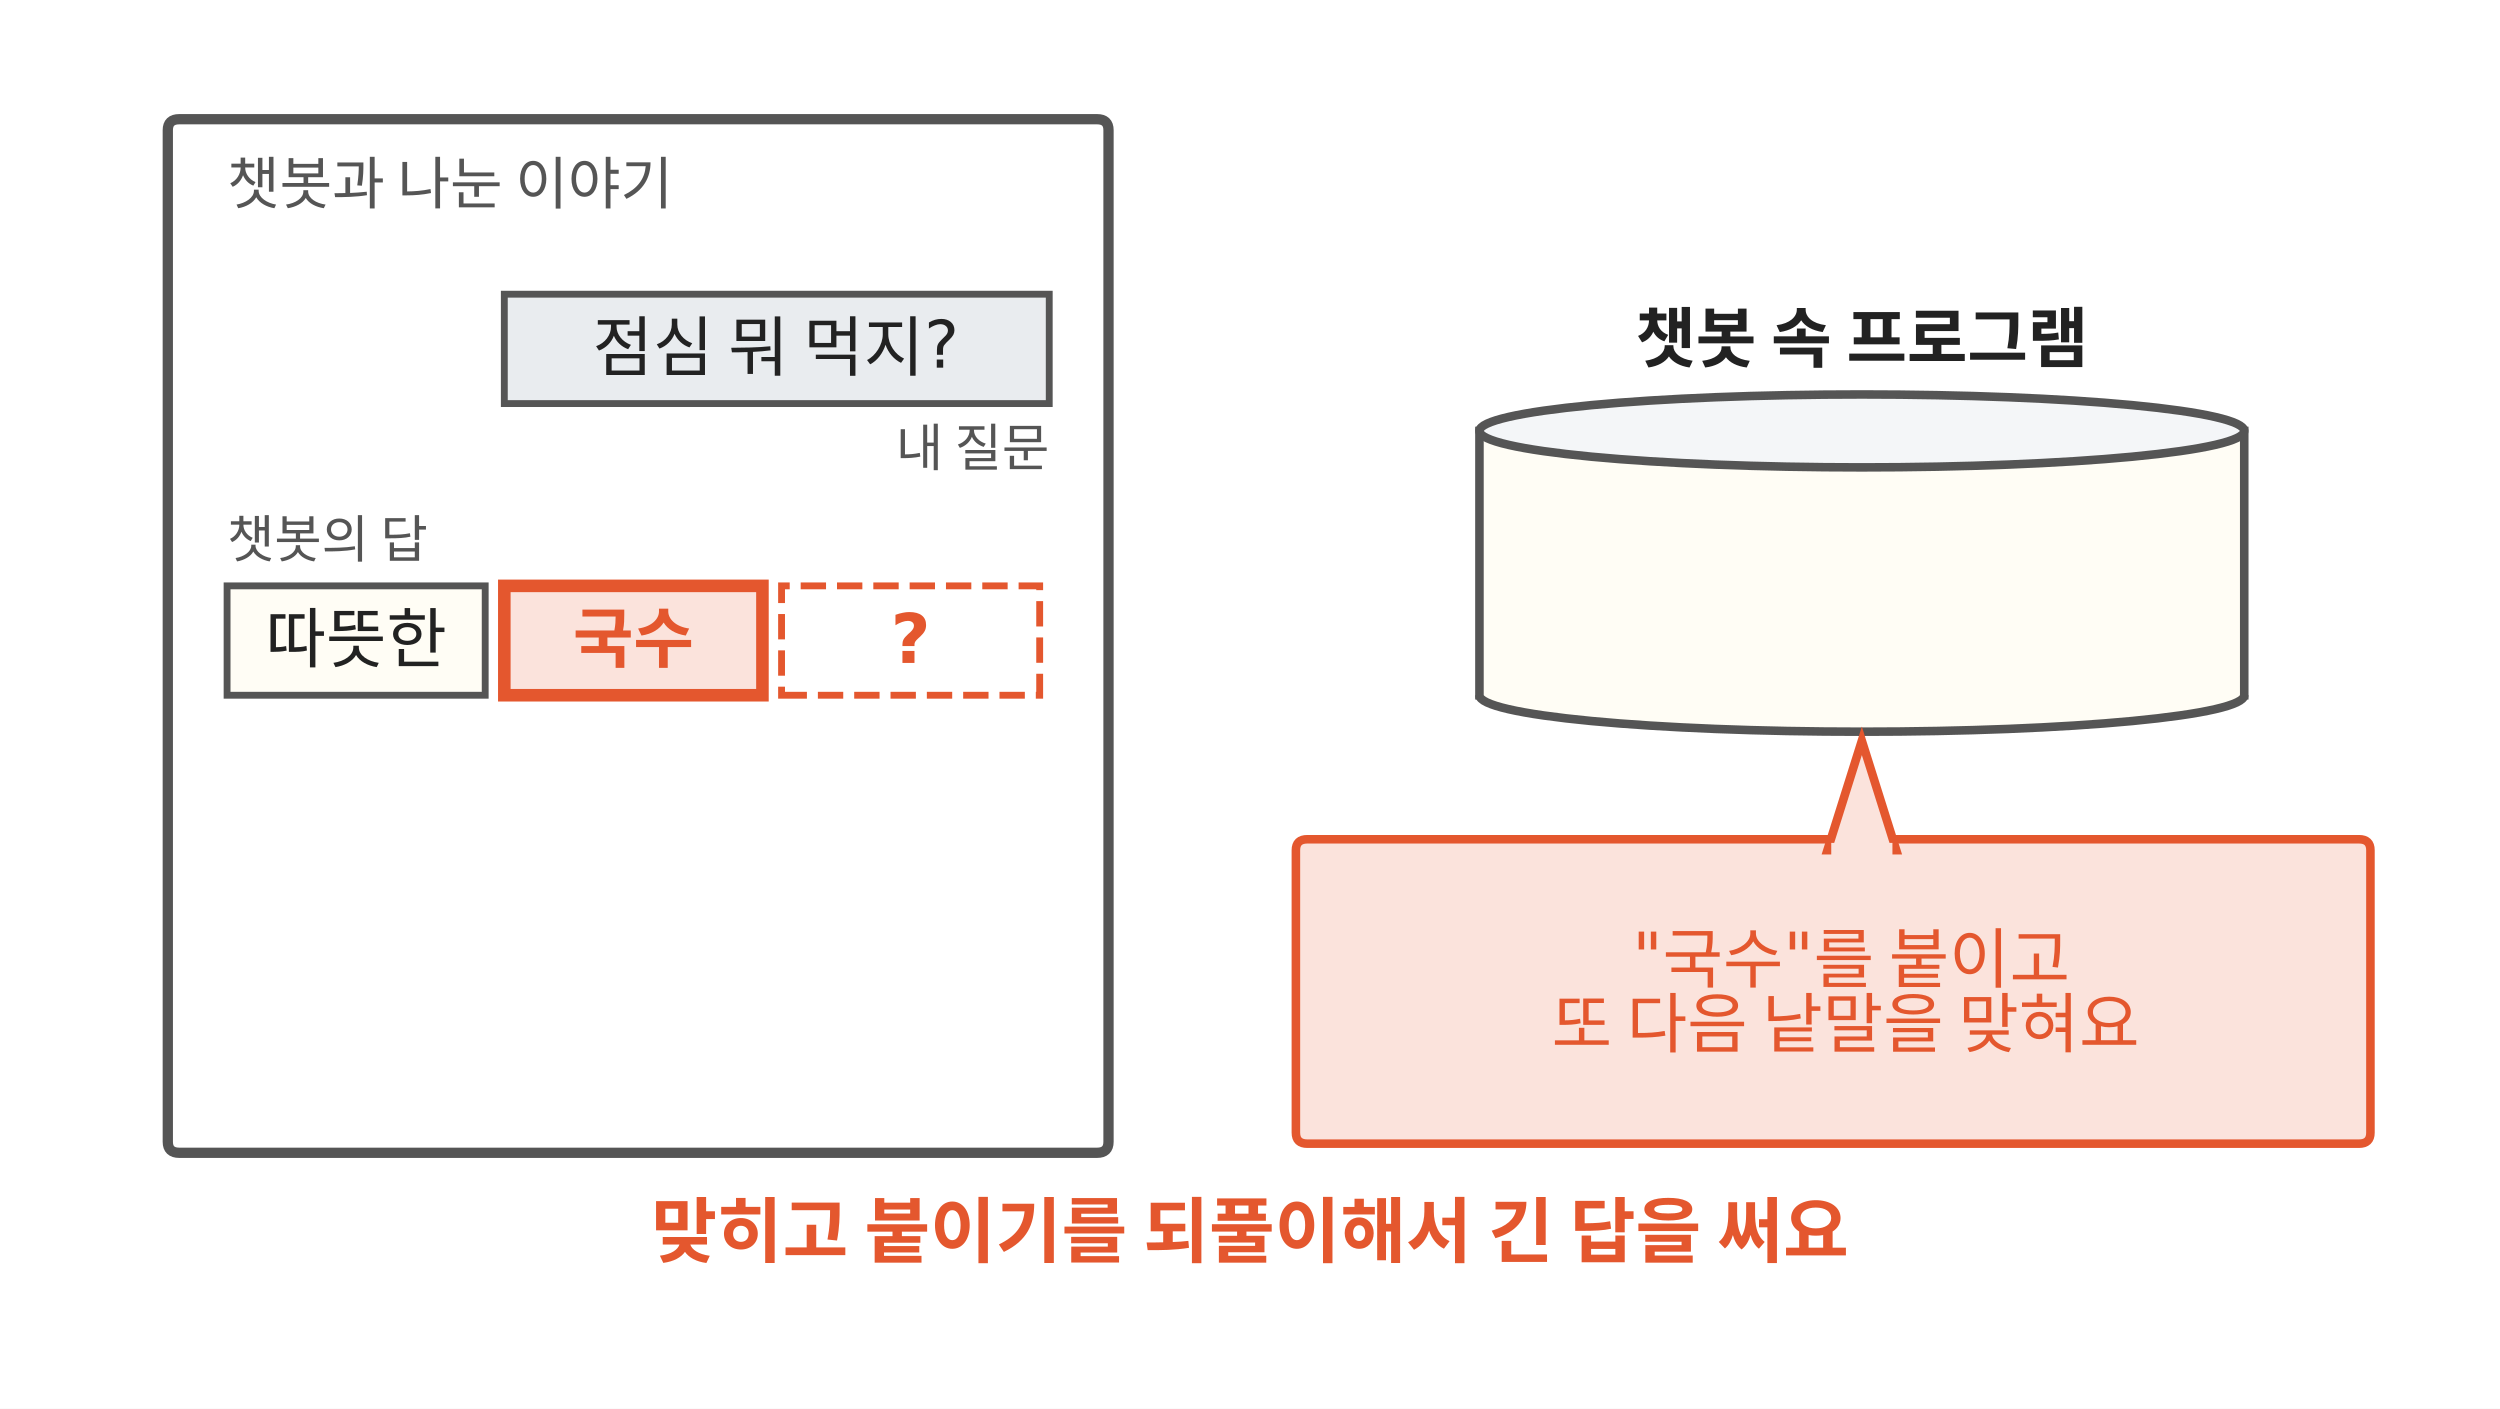
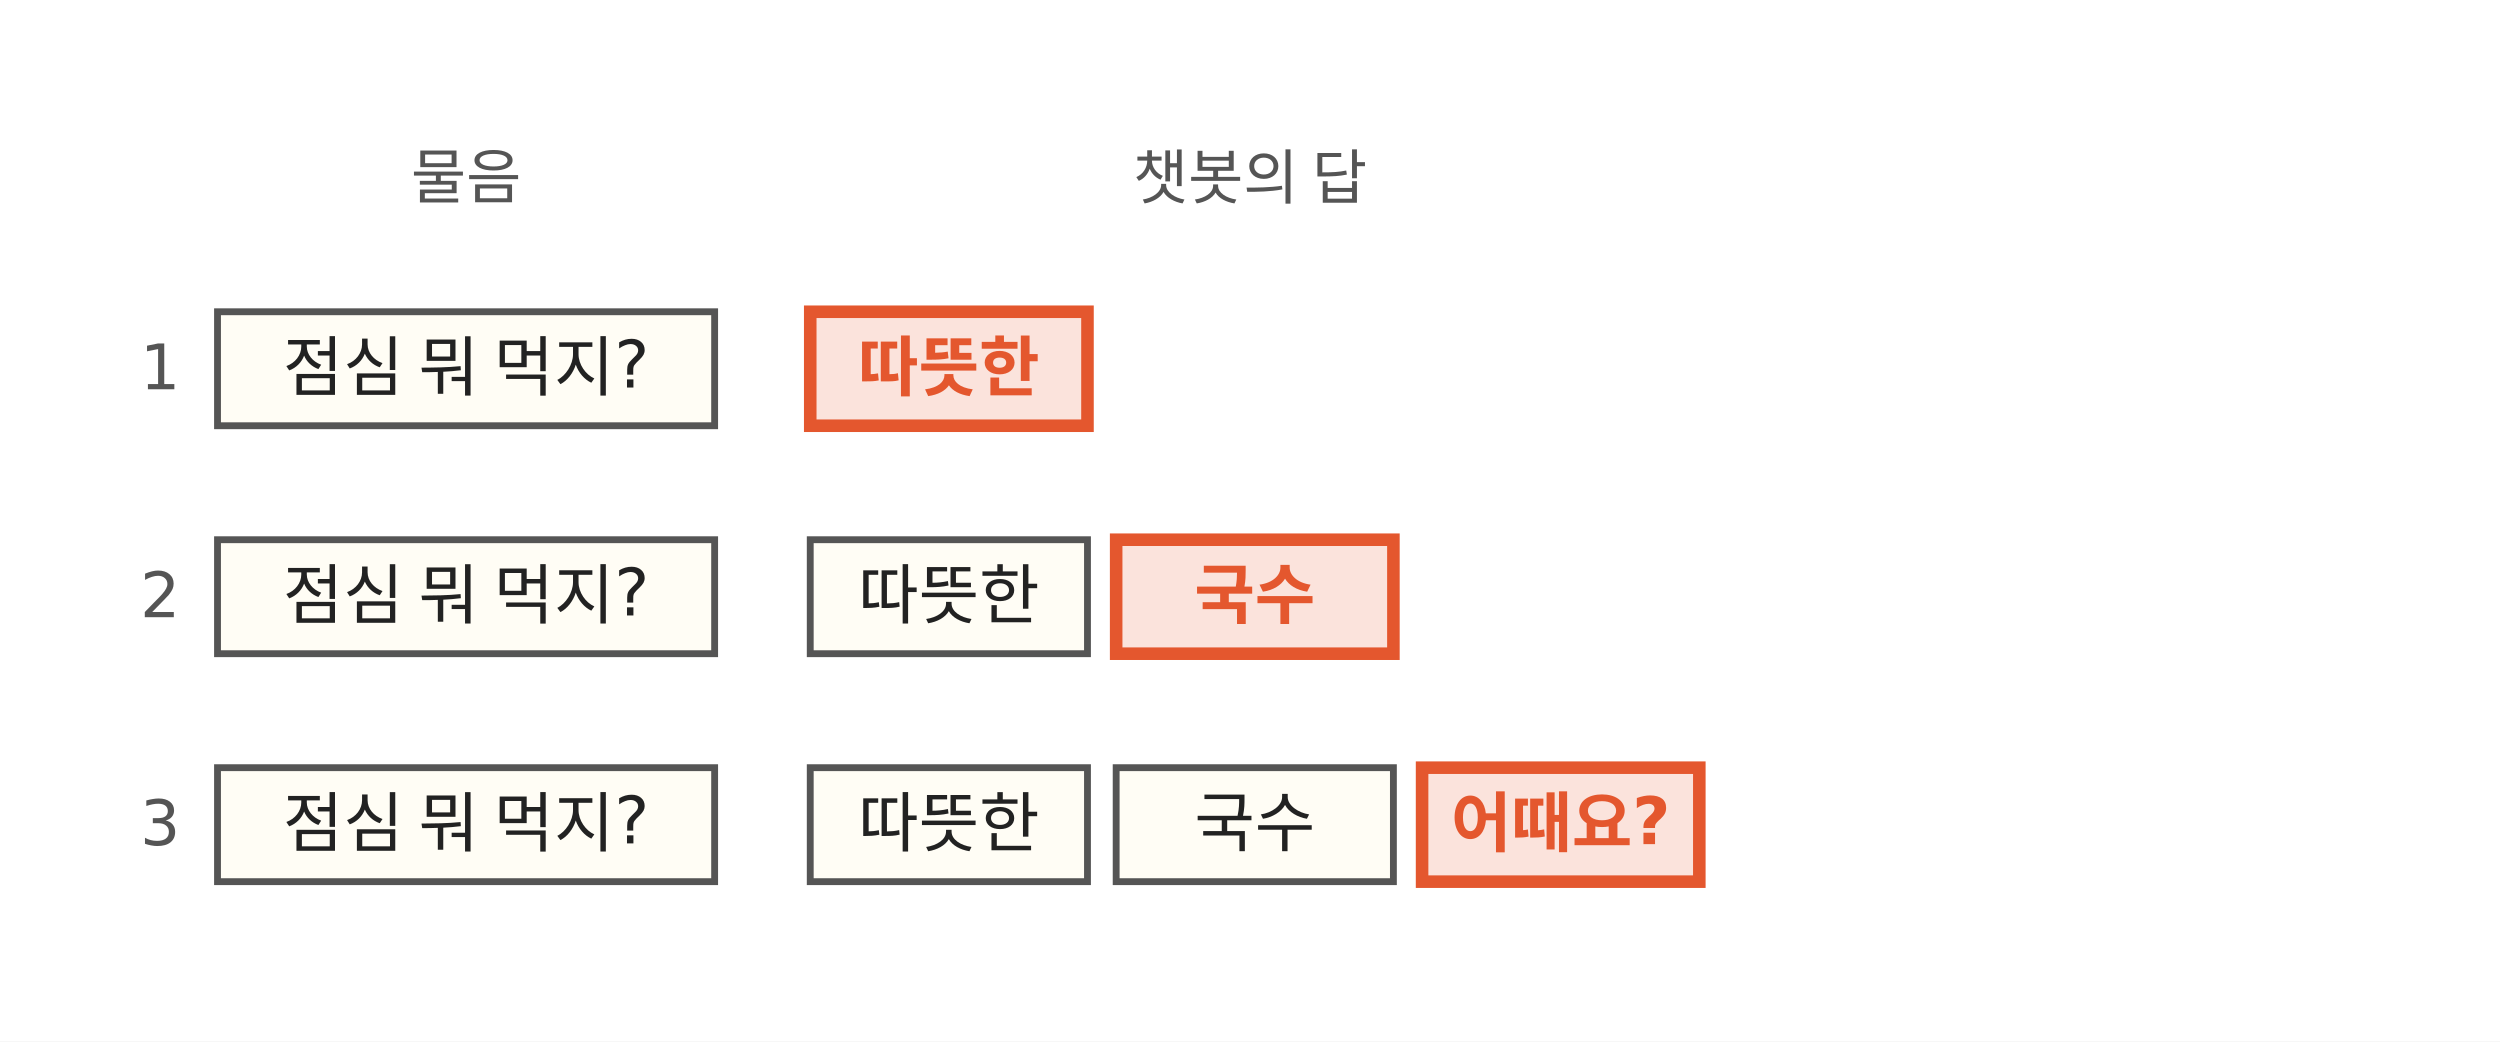
- <svg xmlns="http://www.w3.org/2000/svg" width="437.76pt" height="246.672pt" viewBox="0 0 437.76 246.672" version="1.1">
+ <svg xmlns="http://www.w3.org/2000/svg" width="437.76pt" height="182.362pt" viewBox="0 0 437.76 182.362" version="1.1">
  <defs>
    <style type="text/css">*{stroke-linejoin: round; stroke-linecap: butt}</style>
  </defs>
  <g id="figure_1">
    <g id="patch_1">
-       <path d="M 0 246.672  L 437.76 246.672  L 437.76 0  L 0 0  z " style="fill: #ffffff" />
+       <path d="M 0 182.362  L 437.76 182.362  L 437.76 0  L 0 0  z " style="fill: #ffffff" />
    </g>
    <g id="axes_1">
      <g id="patch_2">
-         <path d="M 18 228.672  L 419.76 228.672  L 419.76 18  L 18 18  L 18 228.672  z " clip-path="url(#pe94be1d7a2)" style="fill: none" />
+         <path d="M 18 164.362  L 419.76 164.362  L 419.76 18  L 18 18  L 18 164.362  z " clip-path="url(#pc9535cfb4a)" style="fill: none" />
      </g>
      <g id="patch_3">
-         <path d="M 326.016 128.124  C 343.774 128.124 360.807 127.451 373.364 126.254  C 385.921 125.057 392.976 123.433 392.976 121.74  C 392.976 120.047 385.921 118.423 373.364 117.226  C 360.807 116.029 343.774 115.356 326.016 115.356  C 308.258 115.356 291.225 116.029 278.668 117.226  C 266.111 118.423 259.056 120.047 259.056 121.74  C 259.056 123.433 266.111 125.057 278.668 126.254  C 291.225 127.451 308.258 128.124 326.016 128.124  z " clip-path="url(#pe94be1d7a2)" style="fill: #fffdf5" />
+         <path d="M 38.088 74.549  L 125.136 74.549  L 125.136 54.59  L 38.088 54.59  z " clip-path="url(#pc9535cfb4a)" style="fill: #fffdf5; stroke: #555555; stroke-width: 1.2; stroke-linejoin: miter" />
      </g>
      <g id="patch_4">
-         <path d="M 259.056 121.74  L 392.976 121.74  L 392.976 75.456  L 259.056 75.456  z " clip-path="url(#pe94be1d7a2)" style="fill: #fffdf5" />
+         <path d="M 141.876 74.549  L 190.422 74.549  L 190.422 54.59  L 141.876 54.59  z " clip-path="url(#pc9535cfb4a)" style="fill: #fbe3dc; stroke: #e4572e; stroke-width: 2.2; stroke-linejoin: miter" />
      </g>
      <g id="patch_5">
-         <path d="M 259.056 121.74  C 259.056 123.432 266.116 125.057 278.668 126.254  C 291.221 127.451 308.264 128.124 326.016 128.124  C 343.768 128.124 360.811 127.451 373.364 126.254  C 385.916 125.057 392.976 123.432 392.976 121.74  " clip-path="url(#pe94be1d7a2)" style="fill: none; stroke: #555555; stroke-width: 1.5; stroke-linejoin: miter" />
+         <path d="M 38.088 114.466  L 125.136 114.466  L 125.136 94.507  L 38.088 94.507  z " clip-path="url(#pc9535cfb4a)" style="fill: #fffdf5; stroke: #555555; stroke-width: 1.2; stroke-linejoin: miter" />
      </g>
      <g id="patch_6">
-         <path d="M 326.016 81.84  C 343.774 81.84 360.807 81.167 373.364 79.97  C 385.921 78.773 392.976 77.149 392.976 75.456  C 392.976 73.763 385.921 72.139 373.364 70.942  C 360.807 69.745 343.774 69.072 326.016 69.072  C 308.258 69.072 291.225 69.745 278.668 70.942  C 266.111 72.139 259.056 73.763 259.056 75.456  C 259.056 77.149 266.111 78.773 278.668 79.97  C 291.225 81.167 308.258 81.84 326.016 81.84  z " clip-path="url(#pe94be1d7a2)" style="fill: #f4f6f8; stroke: #555555; stroke-width: 1.5; stroke-linejoin: miter" />
+         <path d="M 141.876 114.466  L 190.422 114.466  L 190.422 94.507  L 141.876 94.507  z " clip-path="url(#pc9535cfb4a)" style="fill: #fffdf5; stroke: #555555; stroke-width: 1.2; stroke-linejoin: miter" />
      </g>
      <g id="patch_7">
-         <path d="M 31.392 201.859  L 192.096 201.859  Q 194.105 201.859 194.105 199.944  L 194.105 22.788  Q 194.105 20.873 192.096 20.873  L 31.392 20.873  Q 29.383 20.873 29.383 22.788  L 29.383 199.944  Q 29.383 201.859 31.392 201.859  z " clip-path="url(#pe94be1d7a2)" style="fill: #ffffff; stroke: #555555; stroke-width: 1.8; stroke-linejoin: miter" />
+         <path d="M 195.444 114.466  L 243.99 114.466  L 243.99 94.507  L 195.444 94.507  z " clip-path="url(#pc9535cfb4a)" style="fill: #fbe3dc; stroke: #e4572e; stroke-width: 2.2; stroke-linejoin: miter" />
      </g>
      <g id="patch_8">
-         <path d="M 88.308 70.668  L 183.726 70.668  L 183.726 51.516  L 88.308 51.516  z " clip-path="url(#pe94be1d7a2)" style="fill: #e9ecef; stroke: #555555; stroke-width: 1.2; stroke-linejoin: miter" />
+         <path d="M 38.088 154.382  L 125.136 154.382  L 125.136 134.424  L 38.088 134.424  z " clip-path="url(#pc9535cfb4a)" style="fill: #fffdf5; stroke: #555555; stroke-width: 1.2; stroke-linejoin: miter" />
      </g>
      <g id="patch_9">
-         <path d="M 39.762 121.74  L 84.96 121.74  L 84.96 102.588  L 39.762 102.588  z " clip-path="url(#pe94be1d7a2)" style="fill: #fffdf5; stroke: #555555; stroke-width: 1.2; stroke-linejoin: miter" />
+         <path d="M 141.876 154.382  L 190.422 154.382  L 190.422 134.424  L 141.876 134.424  z " clip-path="url(#pc9535cfb4a)" style="fill: #fffdf5; stroke: #555555; stroke-width: 1.2; stroke-linejoin: miter" />
      </g>
      <g id="patch_10">
-         <path d="M 88.308 121.74  L 133.506 121.74  L 133.506 102.588  L 88.308 102.588  z " clip-path="url(#pe94be1d7a2)" style="fill: #fbe3dc; stroke: #e4572e; stroke-width: 2.2; stroke-linejoin: miter" />
+         <path d="M 195.444 154.382  L 243.99 154.382  L 243.99 134.424  L 195.444 134.424  z " clip-path="url(#pc9535cfb4a)" style="fill: #fffdf5; stroke: #555555; stroke-width: 1.2; stroke-linejoin: miter" />
      </g>
      <g id="patch_11">
-         <path d="M 136.854 121.74  L 182.052 121.74  L 182.052 102.588  L 136.854 102.588  z " clip-path="url(#pe94be1d7a2)" style="fill: #ffffff; stroke-dasharray: 4.44,1.92; stroke-dashoffset: 0; stroke: #e4572e; stroke-width: 1.2; stroke-linejoin: miter" />
-       </g>
-       <g id="patch_12">
-         <path d="M 228.924 200.263  L 413.064 200.263  Q 415.073 200.263 415.073 198.348  L 415.073 148.872  Q 415.073 146.957 413.064 146.957  L 228.924 146.957  Q 226.915 146.957 226.915 148.872  L 226.915 198.348  Q 226.915 200.263 228.924 200.263  z " clip-path="url(#pe94be1d7a2)" style="fill: #fbe3dc; stroke: #e4572e; stroke-width: 1.5; stroke-linejoin: miter" />
-       </g>
-       <g id="line2d_1">
-         <path d="M 259.056 121.74  L 259.056 75.456  " clip-path="url(#pe94be1d7a2)" style="fill: none; stroke: #555555; stroke-width: 1.5; stroke-linecap: square" />
-       </g>
-       <g id="line2d_2">
-         <path d="M 392.976 121.74  L 392.976 75.456  " clip-path="url(#pe94be1d7a2)" style="fill: none; stroke: #555555; stroke-width: 1.5; stroke-linecap: square" />
+         <path d="M 249.012 154.382  L 297.558 154.382  L 297.558 134.424  L 249.012 134.424  z " clip-path="url(#pc9535cfb4a)" style="fill: #fbe3dc; stroke: #e4572e; stroke-width: 2.2; stroke-linejoin: miter" />
      </g>
      <g id="text_1">
-         <text style="fill: #222222; font: 700 11.5px 'Apple SD Gothic Neo', 'Noto Sans KR', 'Malgun Gothic', 'DejaVu Sans', 'Bitstream Vera Sans', 'Computer Modern Sans Serif', 'Lucida Grande', 'Verdana', 'Geneva', 'Lucid', 'Arial', 'Helvetica', 'Avant Garde', sans-serif; text-anchor: middle" x="326.016" y="63.366" transform="rotate(-0 326.016 63.36647)">챗봇 속 프로그램</text>
+         <text style="fill: #555555; font: 10.5px 'Apple SD Gothic Neo', 'Noto Sans KR', 'Malgun Gothic', 'DejaVu Sans', 'Bitstream Vera Sans', 'Computer Modern Sans Serif', 'Lucida Grande', 'Verdana', 'Geneva', 'Lucid', 'Arial', 'Helvetica', 'Avant Garde', sans-serif; text-anchor: middle" x="81.612" y="34.729" transform="rotate(-0 81.612 34.72876)">물음</text>
      </g>
      <g id="text_2">
-         <text style="fill: #555555; font: 10px 'Apple SD Gothic Neo', 'Noto Sans KR', 'Malgun Gothic', 'DejaVu Sans', 'Bitstream Vera Sans', 'Computer Modern Sans Serif', 'Lucida Grande', 'Verdana', 'Geneva', 'Lucid', 'Arial', 'Helvetica', 'Avant Garde', sans-serif; text-anchor: start" x="39.762" y="35.73" transform="rotate(-0 39.762 35.72962)">챗봇과 나눈 이야기</text>
+         <text style="fill: #555555; font: 10.5px 'Apple SD Gothic Neo', 'Noto Sans KR', 'Malgun Gothic', 'DejaVu Sans', 'Bitstream Vera Sans', 'Computer Modern Sans Serif', 'Lucida Grande', 'Verdana', 'Geneva', 'Lucid', 'Arial', 'Helvetica', 'Avant Garde', sans-serif; text-anchor: middle" x="218.88" y="34.84" transform="rotate(-0 218.88 34.83951)">챗봇의 답</text>
      </g>
      <g id="text_3">
-         <text style="fill: #222222; font: 11.5px 'Apple SD Gothic Neo', 'Noto Sans KR', 'Malgun Gothic', 'DejaVu Sans', 'Bitstream Vera Sans', 'Computer Modern Sans Serif', 'Lucida Grande', 'Verdana', 'Geneva', 'Lucid', 'Arial', 'Helvetica', 'Avant Garde', sans-serif; text-anchor: middle" x="135.85" y="64.9" transform="rotate(-0 135.8496 64.89958)">점심 뭐 먹지?</text>
+         <text style="fill: #555555; font: 11px 'Apple SD Gothic Neo', 'Noto Sans KR', 'Malgun Gothic', 'DejaVu Sans', 'Bitstream Vera Sans', 'Computer Modern Sans Serif', 'Lucida Grande', 'Verdana', 'Geneva', 'Lucid', 'Arial', 'Helvetica', 'Avant Garde', sans-serif; text-anchor: middle" x="28.044" y="68.156" transform="rotate(-0 28.044 68.15577)">1</text>
      </g>
      <g id="text_4">
-         <text style="fill: #555555; font: 9px 'Apple SD Gothic Neo', 'Noto Sans KR', 'Malgun Gothic', 'DejaVu Sans', 'Bitstream Vera Sans', 'Computer Modern Sans Serif', 'Lucida Grande', 'Verdana', 'Geneva', 'Lucid', 'Arial', 'Helvetica', 'Avant Garde', sans-serif; text-anchor: end" x="183.726" y="81.628" transform="rotate(-0 183.726 81.62784)">내 질문</text>
+         <text style="fill: #222222; font: 11.5px 'Apple SD Gothic Neo', 'Noto Sans KR', 'Malgun Gothic', 'DejaVu Sans', 'Bitstream Vera Sans', 'Computer Modern Sans Serif', 'Lucida Grande', 'Verdana', 'Geneva', 'Lucid', 'Arial', 'Helvetica', 'Avant Garde', sans-serif; text-anchor: middle" x="81.612" y="68.377" transform="rotate(-0 81.612 68.37718)">점심 뭐 먹지?</text>
      </g>
      <g id="text_5">
-         <text style="fill: #555555; font: 9px 'Apple SD Gothic Neo', 'Noto Sans KR', 'Malgun Gothic', 'DejaVu Sans', 'Bitstream Vera Sans', 'Computer Modern Sans Serif', 'Lucida Grande', 'Verdana', 'Geneva', 'Lucid', 'Arial', 'Helvetica', 'Avant Garde', sans-serif; text-anchor: start" x="39.762" y="97.637" transform="rotate(-0 39.762 97.63706)">챗봇의 답</text>
+         <text style="fill: #e4572e; font: 700 11.5px 'Apple SD Gothic Neo', 'Noto Sans KR', 'Malgun Gothic', 'DejaVu Sans', 'Bitstream Vera Sans', 'Computer Modern Sans Serif', 'Lucida Grande', 'Verdana', 'Geneva', 'Lucid', 'Arial', 'Helvetica', 'Avant Garde', sans-serif; text-anchor: middle" x="166.149" y="68.377" transform="rotate(-0 166.149 68.37718)">따뜻한</text>
      </g>
      <g id="text_6">
-         <text style="fill: #222222; font: 11.5px 'Apple SD Gothic Neo', 'Noto Sans KR', 'Malgun Gothic', 'DejaVu Sans', 'Bitstream Vera Sans', 'Computer Modern Sans Serif', 'Lucida Grande', 'Verdana', 'Geneva', 'Lucid', 'Arial', 'Helvetica', 'Avant Garde', sans-serif; text-anchor: middle" x="62.361" y="115.972" transform="rotate(-0 62.361 115.9716)">따뜻한</text>
+         <text style="fill: #555555; font: 11px 'Apple SD Gothic Neo', 'Noto Sans KR', 'Malgun Gothic', 'DejaVu Sans', 'Bitstream Vera Sans', 'Computer Modern Sans Serif', 'Lucida Grande', 'Verdana', 'Geneva', 'Lucid', 'Arial', 'Helvetica', 'Avant Garde', sans-serif; text-anchor: middle" x="28.044" y="108.073" transform="rotate(-0 28.044 108.0726)">2</text>
      </g>
      <g id="text_7">
-         <text style="fill: #e4572e; font: 700 11.5px 'Apple SD Gothic Neo', 'Noto Sans KR', 'Malgun Gothic', 'DejaVu Sans', 'Bitstream Vera Sans', 'Computer Modern Sans Serif', 'Lucida Grande', 'Verdana', 'Geneva', 'Lucid', 'Arial', 'Helvetica', 'Avant Garde', sans-serif; text-anchor: middle" x="110.907" y="115.913" transform="rotate(-0 110.907 115.9132)">국수</text>
+         <text style="fill: #222222; font: 11.5px 'Apple SD Gothic Neo', 'Noto Sans KR', 'Malgun Gothic', 'DejaVu Sans', 'Bitstream Vera Sans', 'Computer Modern Sans Serif', 'Lucida Grande', 'Verdana', 'Geneva', 'Lucid', 'Arial', 'Helvetica', 'Avant Garde', sans-serif; text-anchor: middle" x="81.612" y="108.294" transform="rotate(-0 81.612 108.294)">점심 뭐 먹지?</text>
      </g>
      <g id="text_8">
-         <text style="fill: #e4572e; font: 700 12px 'Apple SD Gothic Neo', 'Noto Sans KR', 'Malgun Gothic', 'DejaVu Sans', 'Bitstream Vera Sans', 'Computer Modern Sans Serif', 'Lucida Grande', 'Verdana', 'Geneva', 'Lucid', 'Arial', 'Helvetica', 'Avant Garde', sans-serif; text-anchor: middle" x="159.453" y="116.076" transform="rotate(-0 159.453 116.0762)">?</text>
-       </g>
-       <g id="patch_13">
-         <path d="M 319.99 148.872  L 332.042 148.872  L 326.016 129.72  z " clip-path="url(#pe94be1d7a2)" style="fill: #fbe3dc; stroke: #e4572e; stroke-width: 1.5; stroke-linejoin: miter" />
+         <text style="fill: #222222; font: 11.5px 'Apple SD Gothic Neo', 'Noto Sans KR', 'Malgun Gothic', 'DejaVu Sans', 'Bitstream Vera Sans', 'Computer Modern Sans Serif', 'Lucida Grande', 'Verdana', 'Geneva', 'Lucid', 'Arial', 'Helvetica', 'Avant Garde', sans-serif; text-anchor: middle" x="166.149" y="108.294" transform="rotate(-0 166.149 108.294)">따뜻한</text>
      </g>
      <g id="text_9">
-         <text style="fill: #e4572e; font: 11.5px 'Apple SD Gothic Neo', 'Noto Sans KR', 'Malgun Gothic', 'DejaVu Sans', 'Bitstream Vera Sans', 'Computer Modern Sans Serif', 'Lucida Grande', 'Verdana', 'Geneva', 'Lucid', 'Arial', 'Helvetica', 'Avant Garde', sans-serif" transform="translate(285.8336 171.522)">"국수"를 붙이고</text>
-         <text style="fill: #e4572e; font: 11.5px 'Apple SD Gothic Neo', 'Noto Sans KR', 'Malgun Gothic', 'DejaVu Sans', 'Bitstream Vera Sans', 'Computer Modern Sans Serif', 'Lucida Grande', 'Verdana', 'Geneva', 'Lucid', 'Arial', 'Helvetica', 'Avant Garde', sans-serif" transform="translate(271.694 183.3814)">또 다음 낱말을 맞혀요</text>
+         <text style="fill: #e4572e; font: 700 11.5px 'Apple SD Gothic Neo', 'Noto Sans KR', 'Malgun Gothic', 'DejaVu Sans', 'Bitstream Vera Sans', 'Computer Modern Sans Serif', 'Lucida Grande', 'Verdana', 'Geneva', 'Lucid', 'Arial', 'Helvetica', 'Avant Garde', sans-serif; text-anchor: middle" x="219.717" y="108.236" transform="rotate(-0 219.717 108.2356)">국수</text>
      </g>
      <g id="text_10">
-         <text style="fill: #e4572e; font: 700 12.5px 'Apple SD Gothic Neo', 'Noto Sans KR', 'Malgun Gothic', 'DejaVu Sans', 'Bitstream Vera Sans', 'Computer Modern Sans Serif', 'Lucida Grande', 'Verdana', 'Geneva', 'Lucid', 'Arial', 'Helvetica', 'Avant Garde', sans-serif; text-anchor: middle" x="218.88" y="220.061" transform="rotate(-0 218.88 220.0612)">맞히고 붙이기를 되풀이해서 긴 답을 써요</text>
+         <text style="fill: #555555; font: 11px 'Apple SD Gothic Neo', 'Noto Sans KR', 'Malgun Gothic', 'DejaVu Sans', 'Bitstream Vera Sans', 'Computer Modern Sans Serif', 'Lucida Grande', 'Verdana', 'Geneva', 'Lucid', 'Arial', 'Helvetica', 'Avant Garde', sans-serif; text-anchor: middle" x="28.044" y="147.989" transform="rotate(-0 28.044 147.9894)">3</text>
      </g>
-       <g id="patch_14">
-         <path d="M 320.659 150.149  L 331.373 150.149  L 331.373 147.595  L 320.659 147.595  z " clip-path="url(#pe94be1d7a2)" style="fill: #fbe3dc" />
+       <g id="text_11">
+         <text style="fill: #222222; font: 11.5px 'Apple SD Gothic Neo', 'Noto Sans KR', 'Malgun Gothic', 'DejaVu Sans', 'Bitstream Vera Sans', 'Computer Modern Sans Serif', 'Lucida Grande', 'Verdana', 'Geneva', 'Lucid', 'Arial', 'Helvetica', 'Avant Garde', sans-serif; text-anchor: middle" x="81.612" y="148.211" transform="rotate(-0 81.612 148.2108)">점심 뭐 먹지?</text>
+       </g>
+       <g id="text_12">
+         <text style="fill: #222222; font: 11.5px 'Apple SD Gothic Neo', 'Noto Sans KR', 'Malgun Gothic', 'DejaVu Sans', 'Bitstream Vera Sans', 'Computer Modern Sans Serif', 'Lucida Grande', 'Verdana', 'Geneva', 'Lucid', 'Arial', 'Helvetica', 'Avant Garde', sans-serif; text-anchor: middle" x="166.149" y="148.211" transform="rotate(-0 166.149 148.2108)">따뜻한</text>
+       </g>
+       <g id="text_13">
+         <text style="fill: #222222; font: 11.5px 'Apple SD Gothic Neo', 'Noto Sans KR', 'Malgun Gothic', 'DejaVu Sans', 'Bitstream Vera Sans', 'Computer Modern Sans Serif', 'Lucida Grande', 'Verdana', 'Geneva', 'Lucid', 'Arial', 'Helvetica', 'Avant Garde', sans-serif; text-anchor: middle" x="219.717" y="148.152" transform="rotate(-0 219.717 148.1524)">국수</text>
+       </g>
+       <g id="text_14">
+         <text style="fill: #e4572e; font: 700 11.5px 'Apple SD Gothic Neo', 'Noto Sans KR', 'Malgun Gothic', 'DejaVu Sans', 'Bitstream Vera Sans', 'Computer Modern Sans Serif', 'Lucida Grande', 'Verdana', 'Geneva', 'Lucid', 'Arial', 'Helvetica', 'Avant Garde', sans-serif; text-anchor: middle" x="273.285" y="148.211" transform="rotate(-0 273.285 148.2108)">어때요?</text>
      </g>
    </g>
  </g>
  <defs>
-     <clipPath id="pe94be1d7a2">
-       <rect x="18" y="18" width="401.76" height="210.672" />
+     <clipPath id="pc9535cfb4a">
+       <rect x="18" y="18" width="401.76" height="146.362" />
    </clipPath>
  </defs>
</svg>
